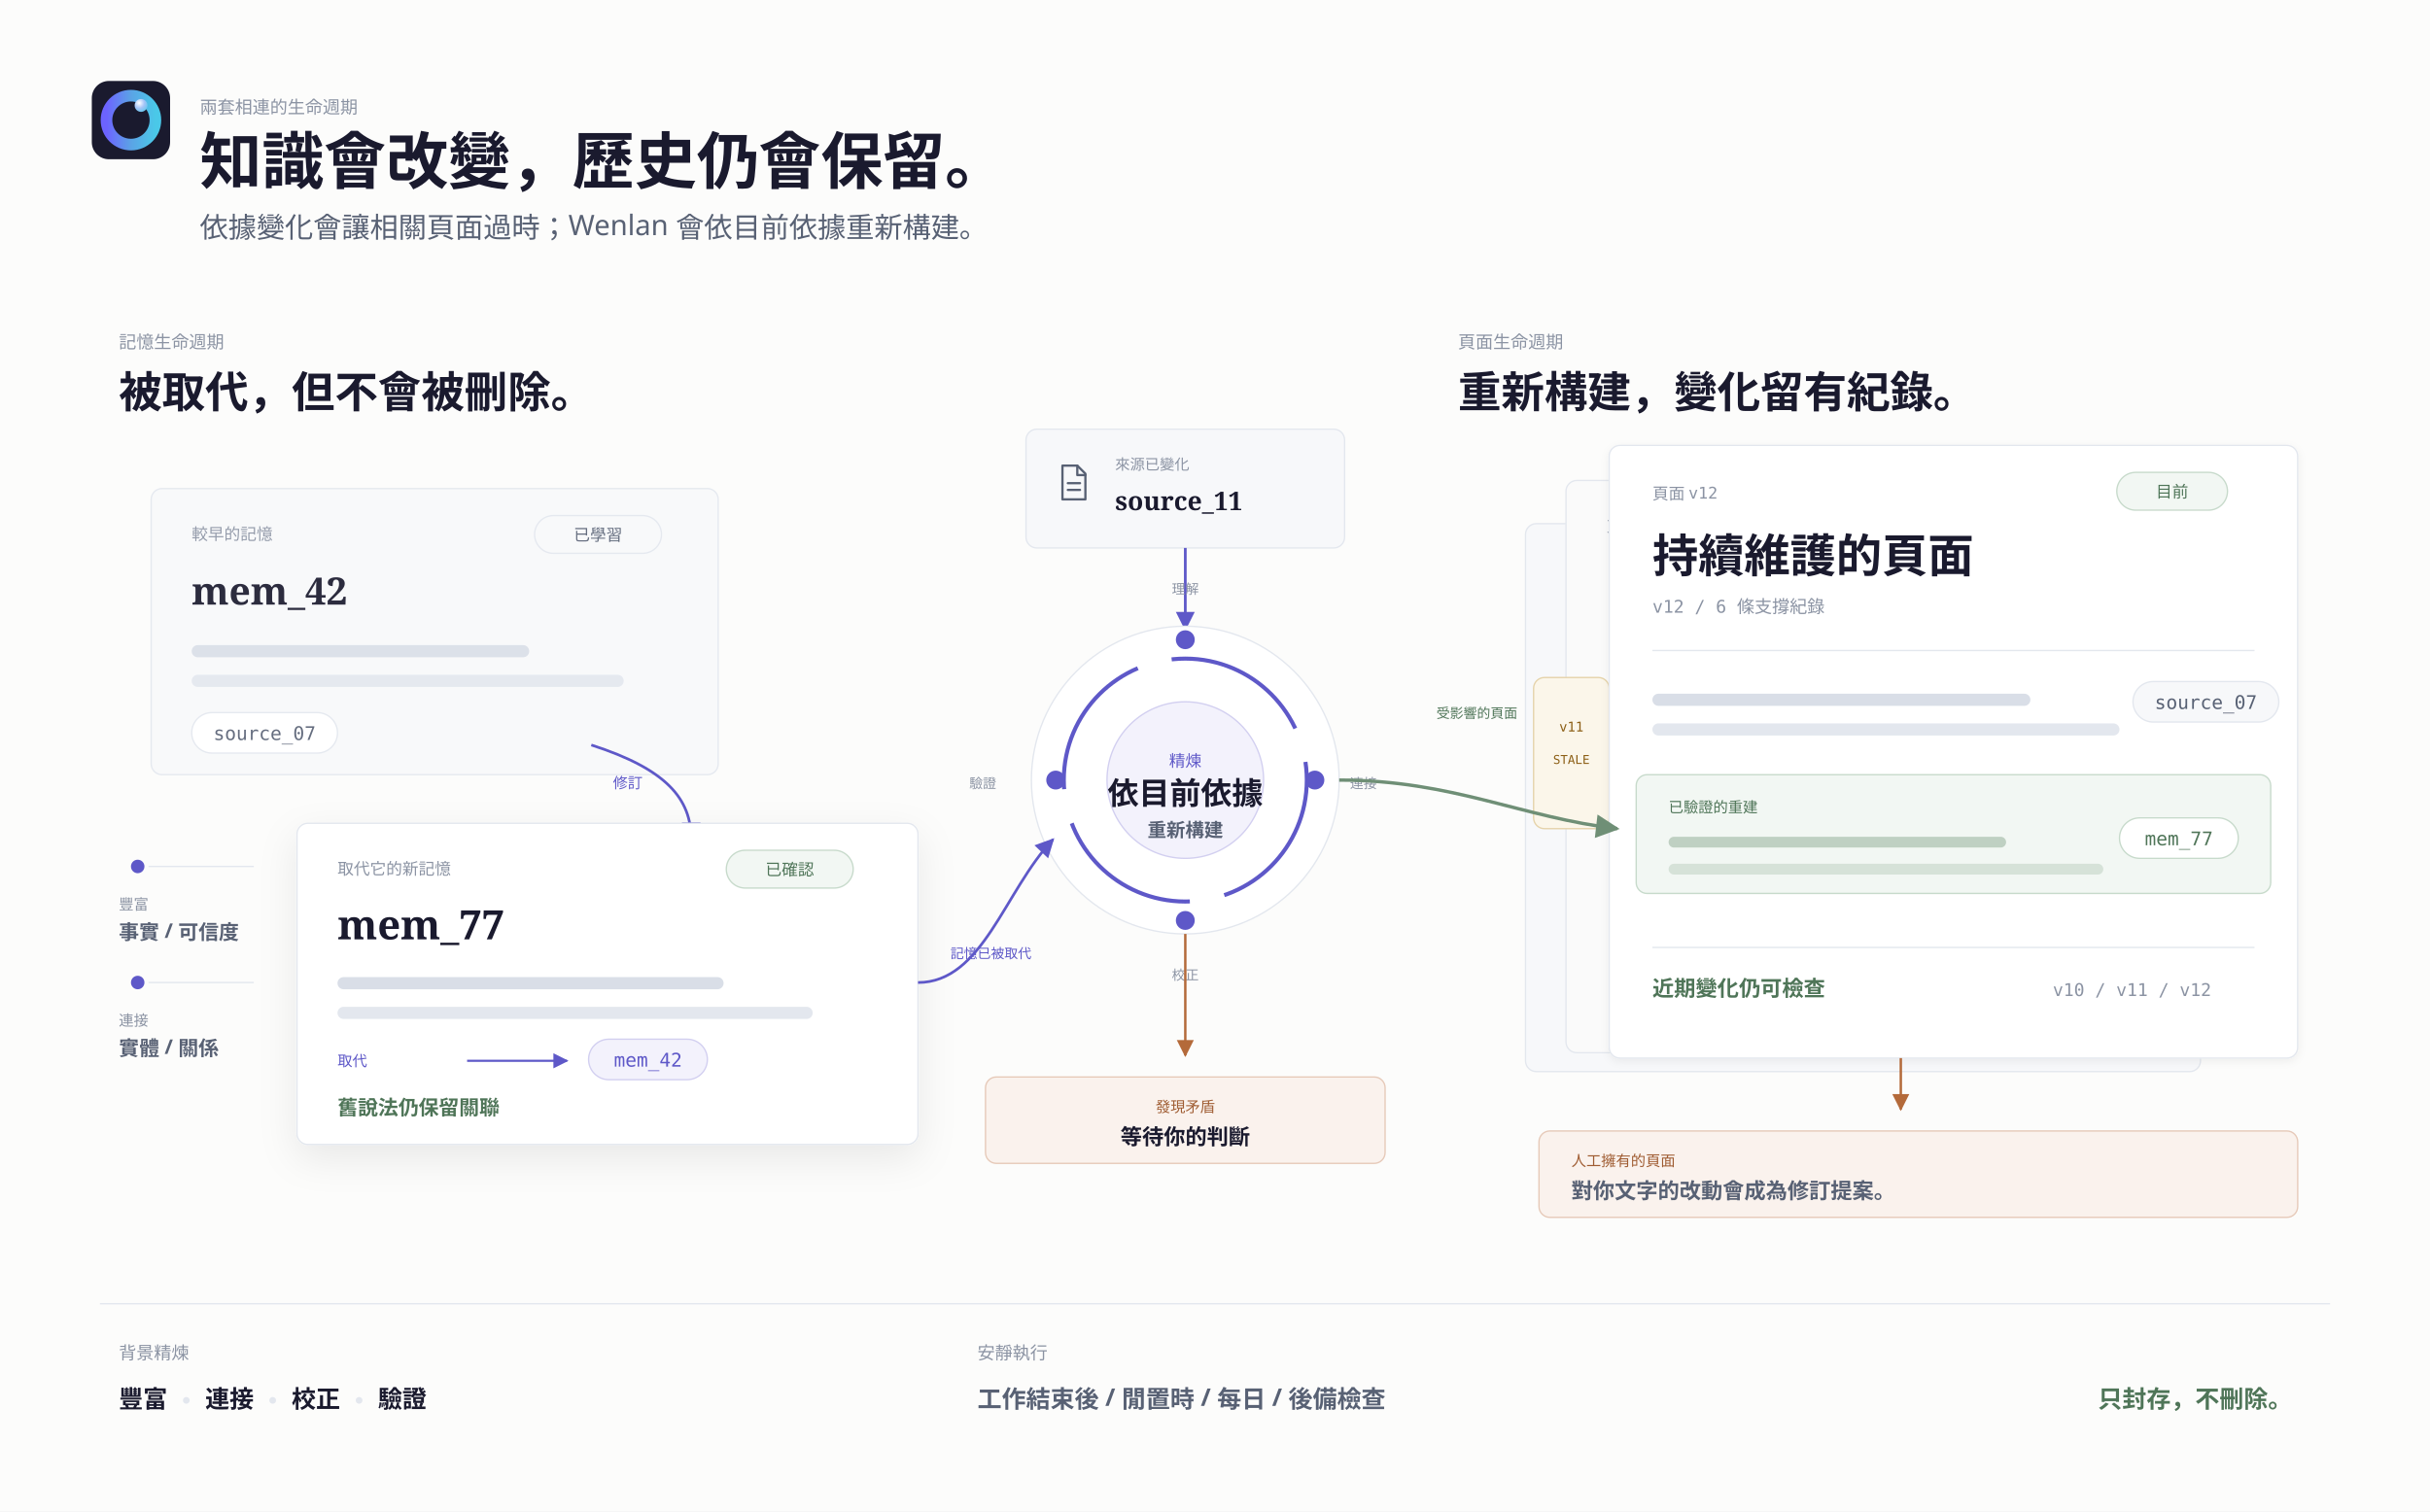
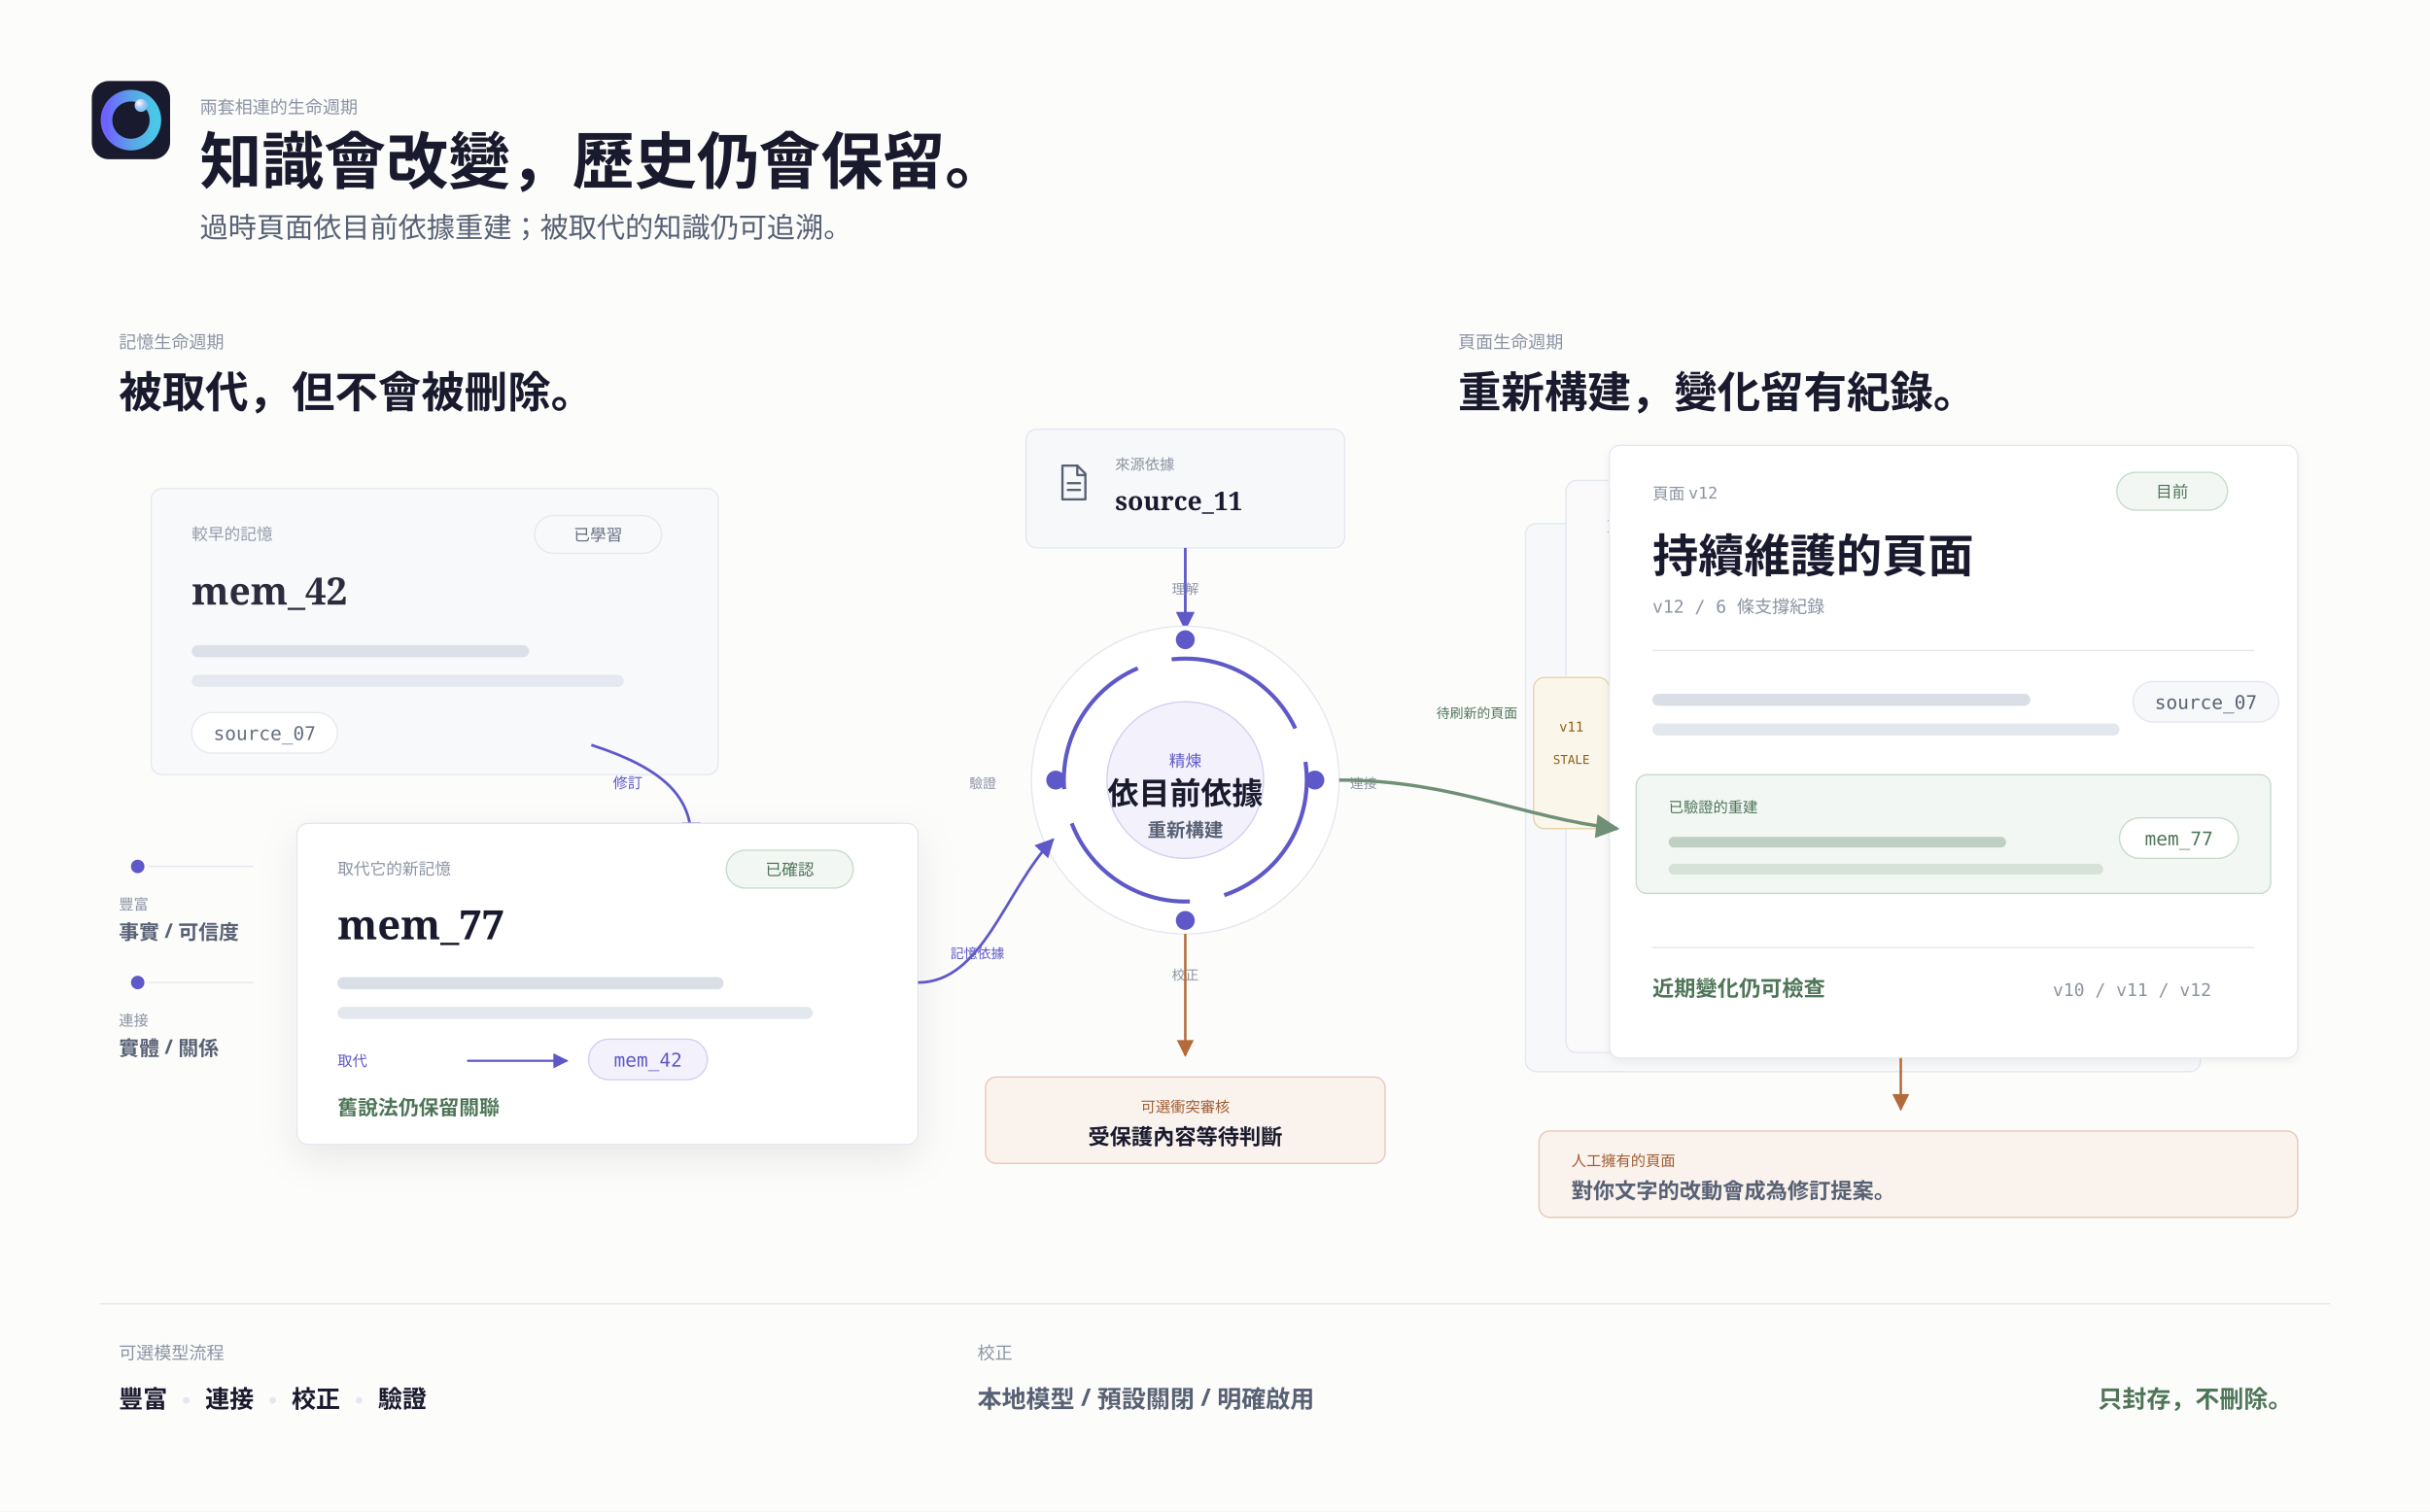
<svg xmlns="http://www.w3.org/2000/svg" width="1800" height="1120" viewBox="0 0 1800 1120" role="img" aria-labelledby="title desc">
  <style>text { font-kerning: normal; }</style>
  <rect width="1800" height="1120" fill="#FCFCFB" />
  <g transform="translate(68 60) scale(0.1132812)">
    <rect width="512" height="512" rx="112" fill="#1A1A2E" />
    <circle cx="256" cy="256" r="160" fill="none" stroke="url(#lifecycle-zh-Hant-desktop-ring)" stroke-width="76" />
    <circle cx="322" cy="160" r="42" fill="url(#lifecycle-zh-Hant-desktop-orb)" />
  </g>
  <g data-fit-region="lifecycle-zh-Hant-desktop-heading" data-fit-x="148" data-fit-y="56" data-fit-width="1578" data-fit-height="130" data-check-overlap="false">
    <text x="148" y="84" font-family="&quot;PingFang TC&quot;, &quot;JetBrains Mono&quot;, ui-monospace, monospace" font-size="13" font-weight="500" fill="#8B93A3" text-anchor="start">兩套相連的生命週期</text>
    <text x="148" y="136" font-family="&quot;Songti TC&quot;, &quot;STSong&quot;, &quot;PingFang TC&quot;, serif" font-size="46" font-weight="600" fill="#1A1A2E" text-anchor="start">知識會改變，歷史仍會保留。</text>
-     <text x="148" y="176" font-family="&quot;PingFang TC&quot;, &quot;Hiragino Sans CNS&quot;, sans-serif" font-size="21" font-weight="400" fill="#586174" text-anchor="start">依據變化會讓相關頁面過時；Wenlan 會依目前依據重新構建。</text>
+     <text x="148" y="176" font-family="&quot;PingFang TC&quot;, &quot;Hiragino Sans CNS&quot;, sans-serif" font-size="21" font-weight="400" fill="#586174" text-anchor="start">過時頁面依目前依據重建；被取代的知識仍可追溯。</text>
  </g>
  <g data-fit-region="lifecycle-zh-Hant-desktop-memory-object" data-fit-x="70" data-fit-y="236" data-fit-width="640" data-fit-height="670" data-check-overlap="false">
    <text x="88" y="258" font-family="&quot;PingFang TC&quot;, &quot;JetBrains Mono&quot;, ui-monospace, monospace" font-size="13" font-weight="500" fill="#8B93A3" text-anchor="start">記憶生命週期</text>
    <text x="88" y="302" font-family="&quot;Songti TC&quot;, &quot;STSong&quot;, &quot;PingFang TC&quot;, serif" font-size="32" font-weight="600" fill="#1A1A2E" text-anchor="start">被取代，但不會被刪除。</text>
    <g opacity="0.92">
      <rect x="112" y="362" width="420" height="212" rx="8" fill="#F7F8FA" stroke="#E3E7EE" />
      <text x="142" y="400" font-family="&quot;PingFang TC&quot;, &quot;JetBrains Mono&quot;, ui-monospace, monospace" font-size="12" font-weight="500" fill="#8B93A3" text-anchor="start">較早的記憶</text>
      <g>
        <rect x="396" y="382" width="94" height="28" rx="14" fill="#F7F8FA" stroke="#E3E7EE" />
        <text x="443" y="400.56" font-family="&quot;PingFang TC&quot;, &quot;JetBrains Mono&quot;, ui-monospace, monospace" font-size="12" font-weight="500" fill="#586174" text-anchor="middle">已學習</text>
      </g>
      <text x="142" y="448" font-family="&quot;Songti TC&quot;, &quot;STSong&quot;, &quot;PingFang TC&quot;, serif" font-size="28" font-weight="600" fill="#1A1A2E" text-anchor="start">mem_42</text>
      <rect x="142" y="478" width="250" height="9" rx="4.5" fill="#D9DEE7" />
      <rect x="142" y="500" width="320" height="9" rx="4.5" fill="#E3E7EE" />
      <g>
        <rect x="142" y="528" width="108" height="30" rx="15" fill="#FFFFFF" stroke="#E3E7EE" />
        <text x="196" y="548.32" font-family="&quot;PingFang TC&quot;, &quot;JetBrains Mono&quot;, ui-monospace, monospace" font-size="14" font-weight="500" fill="#586174" text-anchor="middle">source_07</text>
      </g>
    </g>
    <path d="M438 552 C494 570 512 592 512 622" fill="none" stroke="#5E58C8" stroke-width="2" marker-end="url(#lifecycle-zh-Hant-desktop-arrow)" />
    <text x="454" y="584" font-family="&quot;PingFang TC&quot;, &quot;JetBrains Mono&quot;, ui-monospace, monospace" font-size="11" font-weight="500" fill="#5E58C8" text-anchor="start">修訂</text>
    <g filter="url(#lifecycle-zh-Hant-desktop-card-shadow)">
      <rect x="220" y="610" width="460" height="238" rx="8" fill="#FFFFFF" stroke="#E3E7EE" />
    </g>
    <text x="250" y="648" font-family="&quot;PingFang TC&quot;, &quot;JetBrains Mono&quot;, ui-monospace, monospace" font-size="12" font-weight="500" fill="#8B93A3" text-anchor="start">取代它的新記憶</text>
    <g>
      <rect x="538" y="630" width="94" height="28" rx="14" fill="#F2F7F3" stroke="#C7DACB" />
      <text x="585" y="648.56" font-family="&quot;PingFang TC&quot;, &quot;JetBrains Mono&quot;, ui-monospace, monospace" font-size="12" font-weight="500" fill="#4F7558" text-anchor="middle">已確認</text>
    </g>
    <text x="250" y="696" font-family="&quot;Songti TC&quot;, &quot;STSong&quot;, &quot;PingFang TC&quot;, serif" font-size="30" font-weight="600" fill="#1A1A2E" text-anchor="start">mem_77</text>
    <rect x="250" y="724" width="286" height="9" rx="4.5" fill="#D9DEE7" />
    <rect x="250" y="746" width="352" height="9" rx="4.5" fill="#E3E7EE" />
    <text x="250" y="790" font-family="&quot;PingFang TC&quot;, &quot;JetBrains Mono&quot;, ui-monospace, monospace" font-size="11" font-weight="500" fill="#5E58C8" text-anchor="start">取代</text>
    <path d="M346 786 H420" stroke="#5E58C8" stroke-width="1.6" marker-end="url(#lifecycle-zh-Hant-desktop-arrow)" />
    <g>
      <rect x="436" y="770" width="88" height="30" rx="15" fill="#F3F2FC" stroke="#D2CFF0" />
      <text x="480" y="790.32" font-family="&quot;PingFang TC&quot;, &quot;JetBrains Mono&quot;, ui-monospace, monospace" font-size="14" font-weight="500" fill="#5E58C8" text-anchor="middle">mem_42</text>
    </g>
    <text x="250" y="826" font-family="&quot;PingFang TC&quot;, &quot;Hiragino Sans CNS&quot;, sans-serif" font-size="15" font-weight="600" fill="#4F7558" text-anchor="start">舊說法仍保留關聯</text>
    <circle cx="102" cy="642" r="5" fill="#5E58C8" />
    <line x1="110" y1="642" x2="188" y2="642" stroke="#E3E7EE" />
    <text x="88" y="674" font-family="&quot;PingFang TC&quot;, &quot;JetBrains Mono&quot;, ui-monospace, monospace" font-size="11" font-weight="500" fill="#8B93A3" text-anchor="start">豐富</text>
    <text x="88" y="696" font-family="&quot;PingFang TC&quot;, &quot;Hiragino Sans CNS&quot;, sans-serif" font-size="15" font-weight="600" fill="#586174" text-anchor="start">事實 / 可信度</text>
    <circle cx="102" cy="728" r="5" fill="#5E58C8" />
    <line x1="110" y1="728" x2="188" y2="728" stroke="#E3E7EE" />
    <text x="88" y="760" font-family="&quot;PingFang TC&quot;, &quot;JetBrains Mono&quot;, ui-monospace, monospace" font-size="11" font-weight="500" fill="#8B93A3" text-anchor="start">連接</text>
    <text x="88" y="782" font-family="&quot;PingFang TC&quot;, &quot;Hiragino Sans CNS&quot;, sans-serif" font-size="15" font-weight="600" fill="#586174" text-anchor="start">實體 / 關係</text>
  </g>
  <g data-fit-region="lifecycle-zh-Hant-desktop-refinery" data-fit-x="698" data-fit-y="260" data-fit-width="360" data-fit-height="610" data-check-overlap="false">
    <rect x="760" y="318" width="236" height="88" rx="8" fill="#F7F8FA" stroke="#E3E7EE" />
    <g fill="none" stroke="#586174" stroke-width="1.7" stroke-linecap="round" stroke-linejoin="round">
      <path d="M787 345h11l6 6v19H787z" />
      <path d="M798 345v7h6" />
      <path d="M791 358h9M791 363h9" />
    </g>
-     <text x="826" y="348" font-family="&quot;PingFang TC&quot;, &quot;JetBrains Mono&quot;, ui-monospace, monospace" font-size="11" font-weight="500" fill="#8B93A3" text-anchor="start">來源已變化</text>
+     <text x="826" y="348" font-family="&quot;PingFang TC&quot;, &quot;JetBrains Mono&quot;, ui-monospace, monospace" font-size="11" font-weight="500" fill="#8B93A3" text-anchor="start">來源依據</text>
    <text x="826" y="378" font-family="&quot;Songti TC&quot;, &quot;STSong&quot;, &quot;PingFang TC&quot;, serif" font-size="19" font-weight="600" fill="#1A1A2E" text-anchor="start">source_11</text>
    <path d="M878 406 V466" fill="none" stroke="#5E58C8" stroke-width="2" marker-end="url(#lifecycle-zh-Hant-desktop-arrow)" />
    <circle cx="878" cy="578" r="114" fill="#FFFFFF" stroke="#E3E7EE" />
    <circle cx="878" cy="578" r="90" fill="none" stroke="#5E58C8" stroke-width="3" stroke-dasharray="112 26" />
    <circle cx="878" cy="578" r="58" fill="#F3F2FC" stroke="#D2CFF0" />
    <text x="878" y="568" font-family="&quot;PingFang TC&quot;, &quot;JetBrains Mono&quot;, ui-monospace, monospace" font-size="12" font-weight="500" fill="#5E58C8" text-anchor="middle">精煉</text>
    <text x="878" y="596" font-family="&quot;Songti TC&quot;, &quot;STSong&quot;, &quot;PingFang TC&quot;, serif" font-size="23" font-weight="600" fill="#1A1A2E" text-anchor="middle">依目前依據</text>
    <text x="878" y="620" font-family="&quot;PingFang TC&quot;, &quot;Hiragino Sans CNS&quot;, sans-serif" font-size="14" font-weight="600" fill="#586174" text-anchor="middle">重新構建</text>
    <circle cx="878" cy="474" r="7" fill="#5E58C8" />
    <circle cx="974" cy="578" r="7" fill="#5E58C8" />
    <circle cx="878" cy="682" r="7" fill="#5E58C8" />
    <circle cx="782" cy="578" r="7" fill="#5E58C8" />
    <text x="878" y="440" font-family="&quot;PingFang TC&quot;, &quot;JetBrains Mono&quot;, ui-monospace, monospace" font-size="10" font-weight="500" fill="#8B93A3" text-anchor="middle">理解</text>
    <text x="1000" y="584" font-family="&quot;PingFang TC&quot;, &quot;JetBrains Mono&quot;, ui-monospace, monospace" font-size="10" font-weight="500" fill="#8B93A3" text-anchor="start">連接</text>
    <text x="878" y="726" font-family="&quot;PingFang TC&quot;, &quot;JetBrains Mono&quot;, ui-monospace, monospace" font-size="10" font-weight="500" fill="#8B93A3" text-anchor="middle">校正</text>
    <text x="738" y="584" font-family="&quot;PingFang TC&quot;, &quot;JetBrains Mono&quot;, ui-monospace, monospace" font-size="10" font-weight="500" fill="#8B93A3" text-anchor="end">驗證</text>
    <path d="M680 728 C728 728 744 660 780 622" fill="none" stroke="#5E58C8" stroke-width="2" marker-end="url(#lifecycle-zh-Hant-desktop-arrow)" />
-     <text x="704" y="710" font-family="&quot;PingFang TC&quot;, &quot;JetBrains Mono&quot;, ui-monospace, monospace" font-size="10" font-weight="500" fill="#5E58C8" text-anchor="start">記憶已被取代</text>
+     <text x="704" y="710" font-family="&quot;PingFang TC&quot;, &quot;JetBrains Mono&quot;, ui-monospace, monospace" font-size="10" font-weight="500" fill="#5E58C8" text-anchor="start">記憶依據</text>
    <path d="M878 692 V782" fill="none" stroke="#B46A3A" stroke-width="1.8" marker-end="url(#lifecycle-zh-Hant-desktop-warm-arrow)" />
    <rect x="730" y="798" width="296" height="64" rx="8" fill="#FAF2ED" stroke="#E6C9B8" />
-     <text x="878" y="824" font-family="&quot;PingFang TC&quot;, &quot;JetBrains Mono&quot;, ui-monospace, monospace" font-size="11" font-weight="500" fill="#9F5C32" text-anchor="middle">發現矛盾</text>
-     <text x="878" y="848" font-family="&quot;Songti TC&quot;, &quot;STSong&quot;, &quot;PingFang TC&quot;, serif" font-size="16" font-weight="600" fill="#1A1A2E" text-anchor="middle">等待你的判斷</text>
+     <text x="878" y="824" font-family="&quot;PingFang TC&quot;, &quot;JetBrains Mono&quot;, ui-monospace, monospace" font-size="11" font-weight="500" fill="#9F5C32" text-anchor="middle">可選衝突審核</text>
+     <text x="878" y="848" font-family="&quot;Songti TC&quot;, &quot;STSong&quot;, &quot;PingFang TC&quot;, serif" font-size="16" font-weight="600" fill="#1A1A2E" text-anchor="middle">受保護內容等待判斷</text>
  </g>
  <g data-fit-region="lifecycle-zh-Hant-desktop-page-object" data-fit-x="1044" data-fit-y="236" data-fit-width="686" data-fit-height="680" data-check-overlap="false">
    <text x="1080" y="258" font-family="&quot;PingFang TC&quot;, &quot;JetBrains Mono&quot;, ui-monospace, monospace" font-size="13" font-weight="500" fill="#8B93A3" text-anchor="start">頁面生命週期</text>
    <text x="1080" y="302" font-family="&quot;Songti TC&quot;, &quot;STSong&quot;, &quot;PingFang TC&quot;, serif" font-size="32" font-weight="600" fill="#1A1A2E" text-anchor="start">重新構建，變化留有紀錄。</text>
    <rect x="1130" y="388" width="500" height="406" rx="8" fill="#F7F8FA" stroke="#E3E7EE" />
    <rect x="1160" y="356" width="500" height="424" rx="8" fill="#FAFAFA" stroke="#E3E7EE" />
    <text x="1190" y="394" font-family="&quot;PingFang TC&quot;, &quot;JetBrains Mono&quot;, ui-monospace, monospace" font-size="11" font-weight="500" fill="#8B93A3" text-anchor="start">頁面 v11</text>
    <rect x="1136" y="502" width="56" height="112" rx="8" fill="#FBF6EA" stroke="#E5D3AA" />
    <text x="1164" y="542" font-family="&quot;PingFang TC&quot;, &quot;JetBrains Mono&quot;, ui-monospace, monospace" font-size="10" font-weight="500" fill="#8C5F16" text-anchor="middle">v11</text>
    <text x="1164" y="566" font-family="&quot;PingFang TC&quot;, &quot;JetBrains Mono&quot;, ui-monospace, monospace" font-size="9" font-weight="500" fill="#8C5F16" text-anchor="middle">STALE</text>
    <g filter="url(#lifecycle-zh-Hant-desktop-page-shadow)">
      <rect x="1192" y="330" width="510" height="454" rx="8" fill="#FFFFFF" stroke="#E3E7EE" />
    </g>
    <text x="1224" y="370" font-family="&quot;PingFang TC&quot;, &quot;JetBrains Mono&quot;, ui-monospace, monospace" font-size="12" font-weight="500" fill="#8B93A3" text-anchor="start">頁面 v12</text>
    <g>
      <rect x="1568" y="350" width="82" height="28" rx="14" fill="#F2F7F3" stroke="#C7DACB" />
      <text x="1609" y="368.56" font-family="&quot;PingFang TC&quot;, &quot;JetBrains Mono&quot;, ui-monospace, monospace" font-size="12" font-weight="500" fill="#4F7558" text-anchor="middle">目前</text>
    </g>
    <text x="1224" y="424" font-family="&quot;Songti TC&quot;, &quot;STSong&quot;, &quot;PingFang TC&quot;, serif" font-size="34" font-weight="600" fill="#1A1A2E" text-anchor="start">持續維護的頁面</text>
    <text x="1224" y="454" font-family="&quot;PingFang TC&quot;, &quot;JetBrains Mono&quot;, ui-monospace, monospace" font-size="13" font-weight="500" fill="#8B93A3" text-anchor="start">v12 / 6 條支撐紀錄</text>
    <line x1="1224" y1="482" x2="1670" y2="482" stroke="#E3E7EE" />
    <rect x="1224" y="514" width="280" height="9" rx="4.5" fill="#D9DEE7" />
    <rect x="1224" y="536" width="346" height="9" rx="4.5" fill="#E3E7EE" />
    <g>
      <rect x="1580" y="505" width="108" height="30" rx="15" fill="#F7F8FA" stroke="#E3E7EE" />
      <text x="1634" y="525.32" font-family="&quot;PingFang TC&quot;, &quot;JetBrains Mono&quot;, ui-monospace, monospace" font-size="14" font-weight="500" fill="#586174" text-anchor="middle">source_07</text>
    </g>
    <rect x="1212" y="574" width="470" height="88" rx="8" fill="#F2F7F3" stroke="#C7DACB" />
    <text x="1236" y="602" font-family="&quot;PingFang TC&quot;, &quot;JetBrains Mono&quot;, ui-monospace, monospace" font-size="11" font-weight="500" fill="#4F7558" text-anchor="start">已驗證的重建</text>
    <rect x="1236" y="620" width="250" height="8" rx="4" fill="#BFD0C2" />
    <rect x="1236" y="640" width="322" height="8" rx="4" fill="#D6E2D8" />
    <g>
      <rect x="1570" y="606" width="88" height="30" rx="15" fill="#FFFFFF" stroke="#C7DACB" />
      <text x="1614" y="626.32" font-family="&quot;PingFang TC&quot;, &quot;JetBrains Mono&quot;, ui-monospace, monospace" font-size="14" font-weight="500" fill="#4F7558" text-anchor="middle">mem_77</text>
    </g>
    <line x1="1224" y1="702" x2="1670" y2="702" stroke="#E3E7EE" />
    <text x="1224" y="738" font-family="&quot;PingFang TC&quot;, &quot;Hiragino Sans CNS&quot;, sans-serif" font-size="16" font-weight="600" fill="#4F7558" text-anchor="start">近期變化仍可檢查</text>
    <text x="1638" y="738" font-family="&quot;PingFang TC&quot;, &quot;JetBrains Mono&quot;, ui-monospace, monospace" font-size="13" font-weight="500" fill="#8B93A3" text-anchor="end">v10 / v11 / v12</text>
    <path d="M1408 784 V822" fill="none" stroke="#B46A3A" stroke-width="1.8" marker-end="url(#lifecycle-zh-Hant-desktop-warm-arrow)" />
    <rect x="1140" y="838" width="562" height="64" rx="8" fill="#FAF2ED" stroke="#E6C9B8" />
    <text x="1164" y="864" font-family="&quot;PingFang TC&quot;, &quot;JetBrains Mono&quot;, ui-monospace, monospace" font-size="11" font-weight="500" fill="#9F5C32" text-anchor="start">人工擁有的頁面</text>
    <text x="1164" y="888" font-family="&quot;PingFang TC&quot;, &quot;Hiragino Sans CNS&quot;, sans-serif" font-size="16" font-weight="600" fill="#586174" text-anchor="start">對你文字的改動會成為修訂提案。</text>
  </g>
  <path d="M992 578 C1076 578 1128 606 1198 614" fill="none" stroke="#6F8F76" stroke-width="2.5" marker-end="url(#lifecycle-zh-Hant-desktop-sage-arrow)" />
-   <text x="1094" y="532" font-family="&quot;PingFang TC&quot;, &quot;JetBrains Mono&quot;, ui-monospace, monospace" font-size="10" font-weight="500" fill="#4F7558" text-anchor="middle">受影響的頁面</text>
+   <text x="1094" y="532" font-family="&quot;PingFang TC&quot;, &quot;JetBrains Mono&quot;, ui-monospace, monospace" font-size="10" font-weight="500" fill="#4F7558" text-anchor="middle">待刷新的頁面</text>
  <g data-fit-region="lifecycle-zh-Hant-desktop-footer" data-fit-x="74" data-fit-y="966" data-fit-width="1652" data-fit-height="106" data-check-overlap="false">
    <line x1="74" y1="966" x2="1726" y2="966" stroke="#E3E7EE" />
-     <text x="88" y="1007" font-family="&quot;PingFang TC&quot;, &quot;JetBrains Mono&quot;, ui-monospace, monospace" font-size="13" font-weight="500" fill="#8B93A3" text-anchor="start">背景精煉</text>
+     <text x="88" y="1007" font-family="&quot;PingFang TC&quot;, &quot;JetBrains Mono&quot;, ui-monospace, monospace" font-size="13" font-weight="500" fill="#8B93A3" text-anchor="start">可選模型流程</text>
    <text x="88" y="1043" font-family="&quot;Songti TC&quot;, &quot;STSong&quot;, &quot;PingFang TC&quot;, serif" font-size="18" font-weight="600" fill="#1A1A2E" text-anchor="start">豐富</text>
    <circle cx="138" cy="1037.6" r="2.5" fill="#E3E7EE" />
    <text x="152" y="1043" font-family="&quot;Songti TC&quot;, &quot;STSong&quot;, &quot;PingFang TC&quot;, serif" font-size="18" font-weight="600" fill="#1A1A2E" text-anchor="start">連接</text>
    <circle cx="202" cy="1037.6" r="2.5" fill="#E3E7EE" />
    <text x="216" y="1043" font-family="&quot;Songti TC&quot;, &quot;STSong&quot;, &quot;PingFang TC&quot;, serif" font-size="18" font-weight="600" fill="#1A1A2E" text-anchor="start">校正</text>
    <circle cx="266" cy="1037.6" r="2.5" fill="#E3E7EE" />
    <text x="280" y="1043" font-family="&quot;Songti TC&quot;, &quot;STSong&quot;, &quot;PingFang TC&quot;, serif" font-size="18" font-weight="600" fill="#1A1A2E" text-anchor="start">驗證</text>
-     <text x="724" y="1007" font-family="&quot;PingFang TC&quot;, &quot;JetBrains Mono&quot;, ui-monospace, monospace" font-size="13" font-weight="500" fill="#8B93A3" text-anchor="start">安靜執行</text>
-     <text x="724" y="1043" font-family="&quot;PingFang TC&quot;, &quot;Hiragino Sans CNS&quot;, sans-serif" font-size="18" font-weight="600" fill="#586174" text-anchor="start">工作結束後 / 閒置時 / 每日 / 後備檢查</text>
+     <text x="724" y="1007" font-family="&quot;PingFang TC&quot;, &quot;JetBrains Mono&quot;, ui-monospace, monospace" font-size="13" font-weight="500" fill="#8B93A3" text-anchor="start">校正</text>
+     <text x="724" y="1043" font-family="&quot;PingFang TC&quot;, &quot;Hiragino Sans CNS&quot;, sans-serif" font-size="18" font-weight="600" fill="#586174" text-anchor="start">本地模型 / 預設關閉 / 明確啟用</text>
    <text x="1698" y="1043" font-family="&quot;Songti TC&quot;, &quot;STSong&quot;, &quot;PingFang TC&quot;, serif" font-size="18" font-weight="600" fill="#4F7558" text-anchor="end">只封存，不刪除。</text>
  </g>
  <defs>
    <linearGradient id="lifecycle-zh-Hant-desktop-ring" x1="96" y1="256" x2="416" y2="256" gradientUnits="userSpaceOnUse">
      <stop stop-color="#6C63FF" />
      <stop offset="0.5" stop-color="#5BA3E6" />
      <stop offset="1" stop-color="#4AC8E8" />
    </linearGradient>
    <radialGradient id="lifecycle-zh-Hant-desktop-orb" cx="0" cy="0" r="1" gradientUnits="userSpaceOnUse" gradientTransform="translate(310 144) rotate(52.125) scale(76.0263)">
      <stop stop-color="#FFFFFF" />
      <stop offset="0.45" stop-color="#A5C4F7" />
      <stop offset="1" stop-color="#4AC8E8" />
    </radialGradient>
    <marker id="lifecycle-zh-Hant-desktop-arrow" viewBox="0 0 10 10" refX="9" refY="5" markerWidth="7" markerHeight="7" orient="auto-start-reverse">
      <path d="M0 0L10 5L0 10Z" fill="#5E58C8" />
    </marker>
    <marker id="lifecycle-zh-Hant-desktop-warm-arrow" viewBox="0 0 10 10" refX="9" refY="5" markerWidth="7" markerHeight="7" orient="auto-start-reverse">
      <path d="M0 0L10 5L0 10Z" fill="#B46A3A" />
    </marker>
    <marker id="lifecycle-zh-Hant-desktop-sage-arrow" viewBox="0 0 10 10" refX="9" refY="5" markerWidth="7" markerHeight="7" orient="auto-start-reverse">
      <path d="M0 0L10 5L0 10Z" fill="#6F8F76" />
    </marker>
    <filter id="lifecycle-zh-Hant-desktop-card-shadow" x="-20%" y="-20%" width="140%" height="150%">
      <feDropShadow dx="0" dy="10" stdDeviation="14" flood-color="#1A1A2E" flood-opacity="0.08" />
    </filter>
    <filter id="lifecycle-zh-Hant-desktop-page-shadow" x="-20%" y="-20%" width="140%" height="150%">
      <feDropShadow dx="0" dy="14" stdDeviation="18" flood-color="#1A1A2E" flood-opacity="0.10" />
      <feDropShadow dx="0" dy="2" stdDeviation="3" flood-color="#1A1A2E" flood-opacity="0.06" />
    </filter>
  </defs>
</svg>
